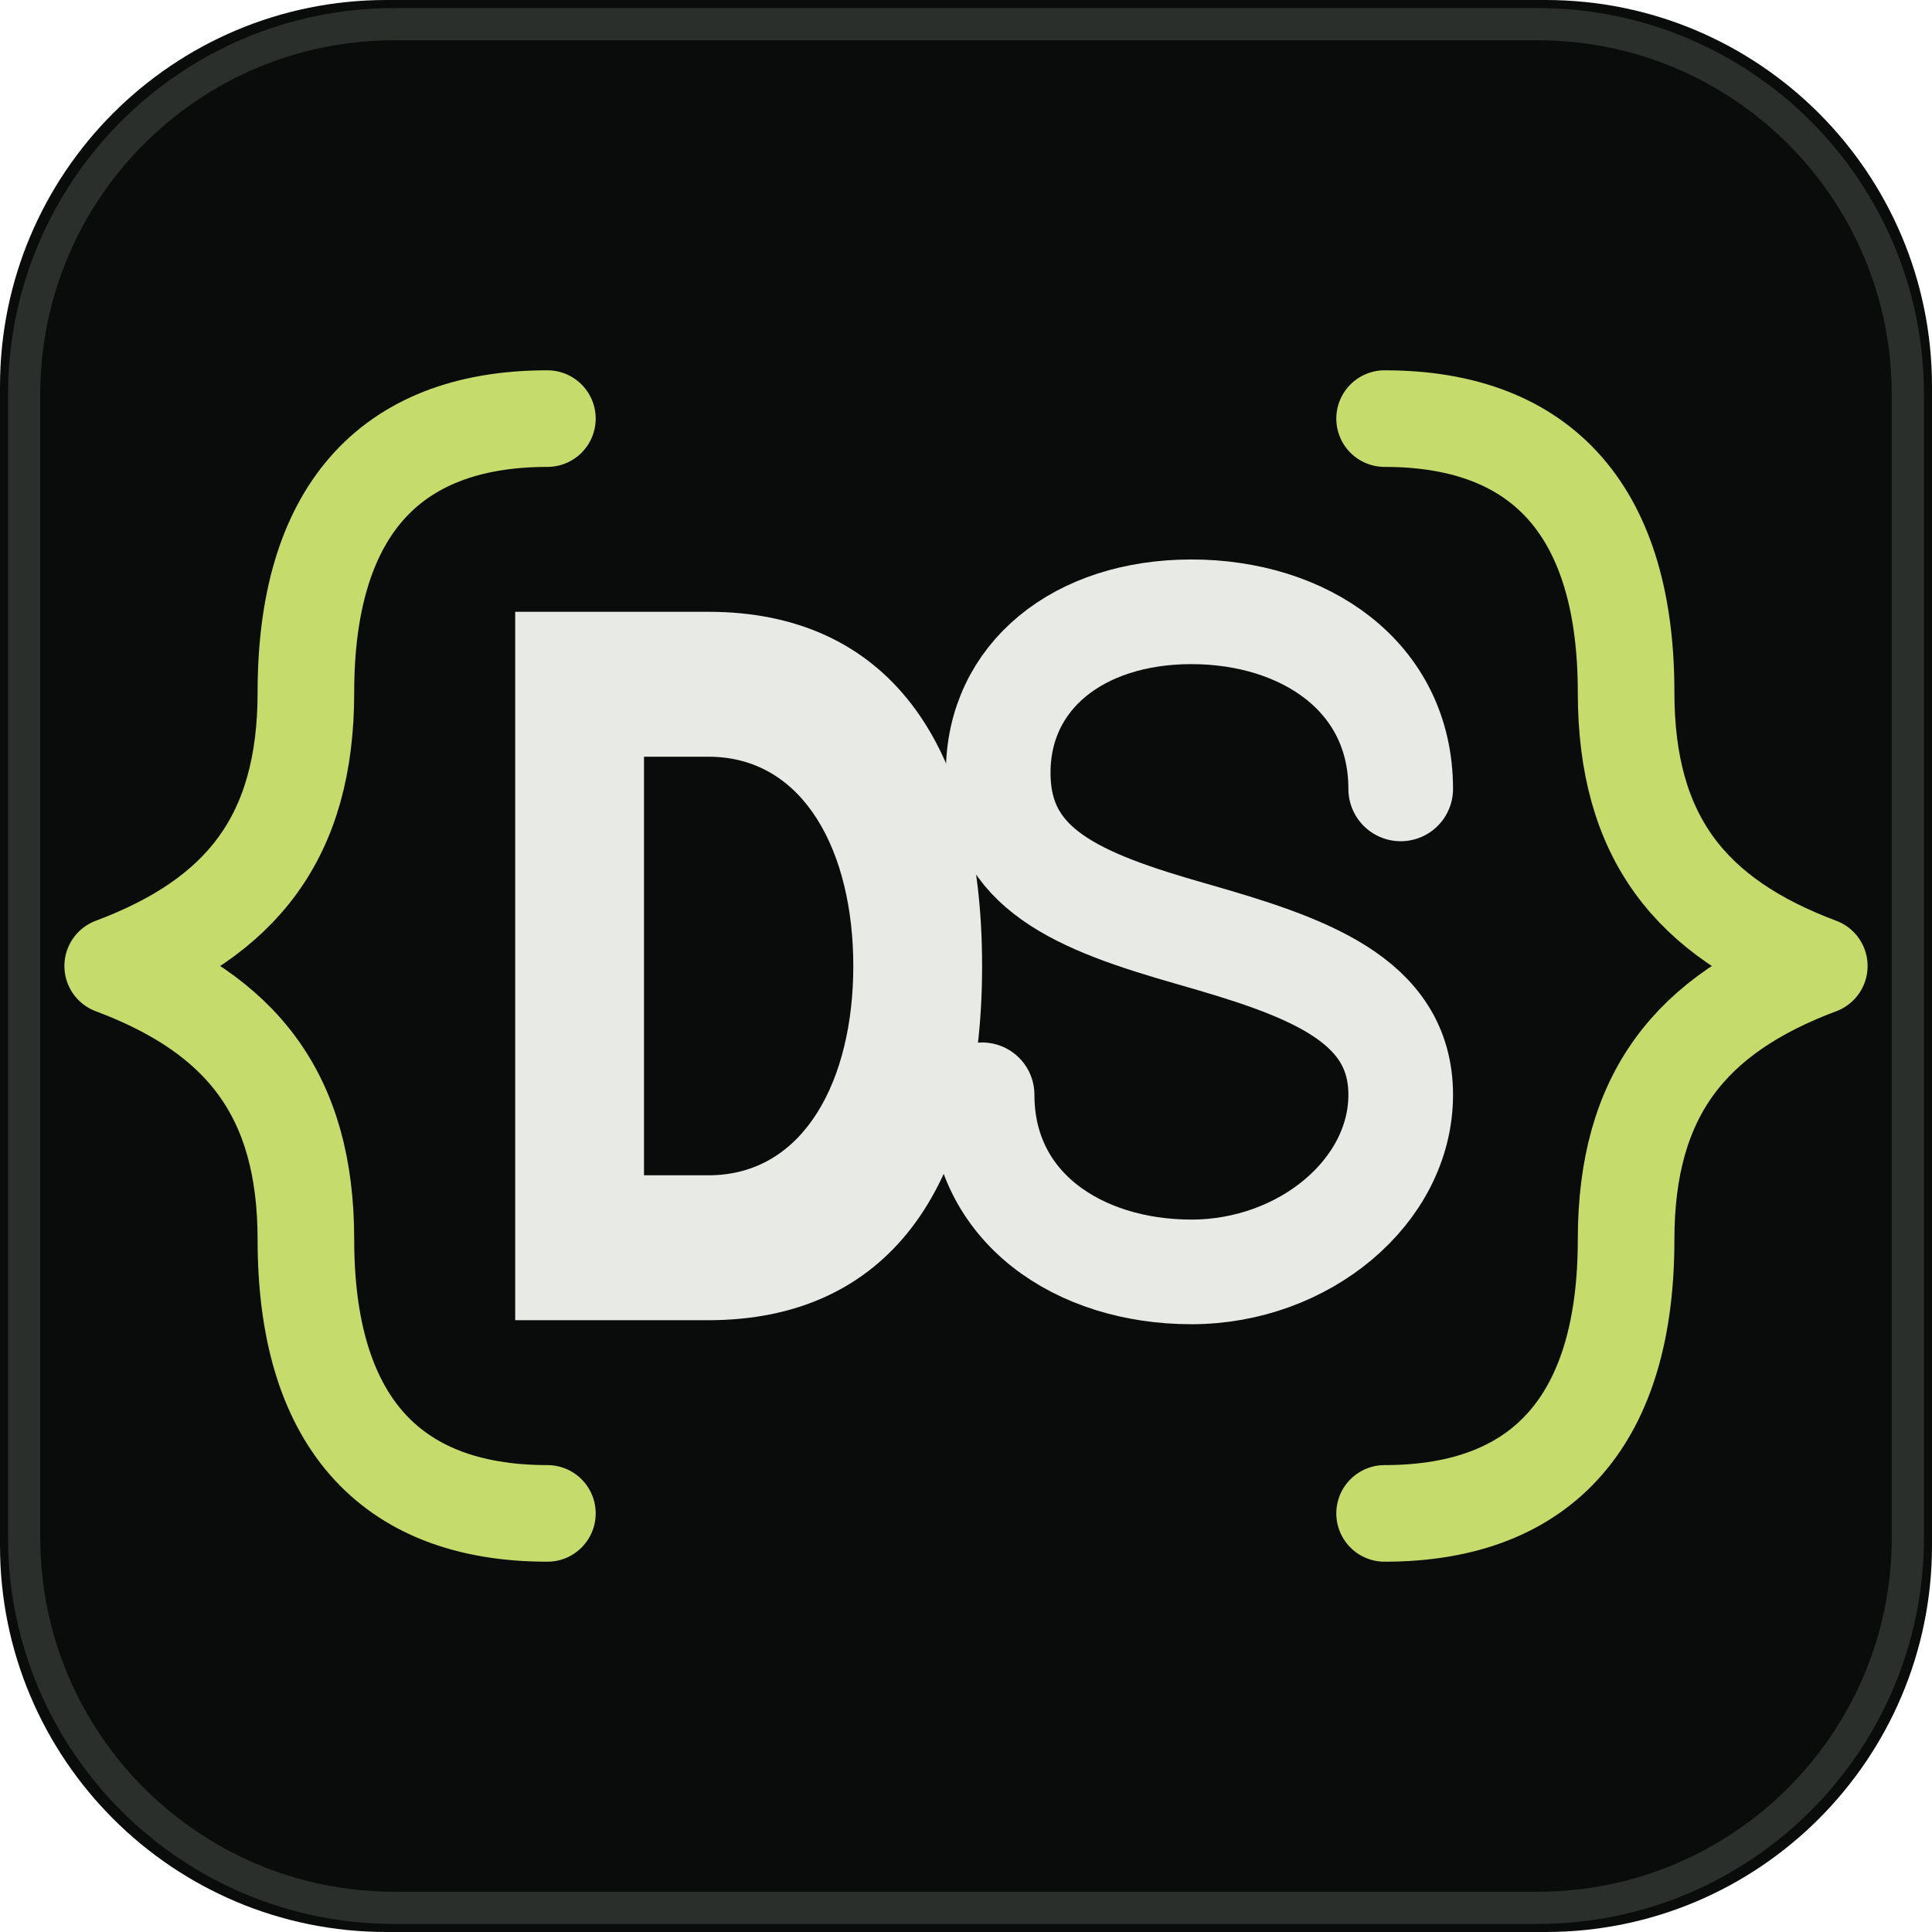
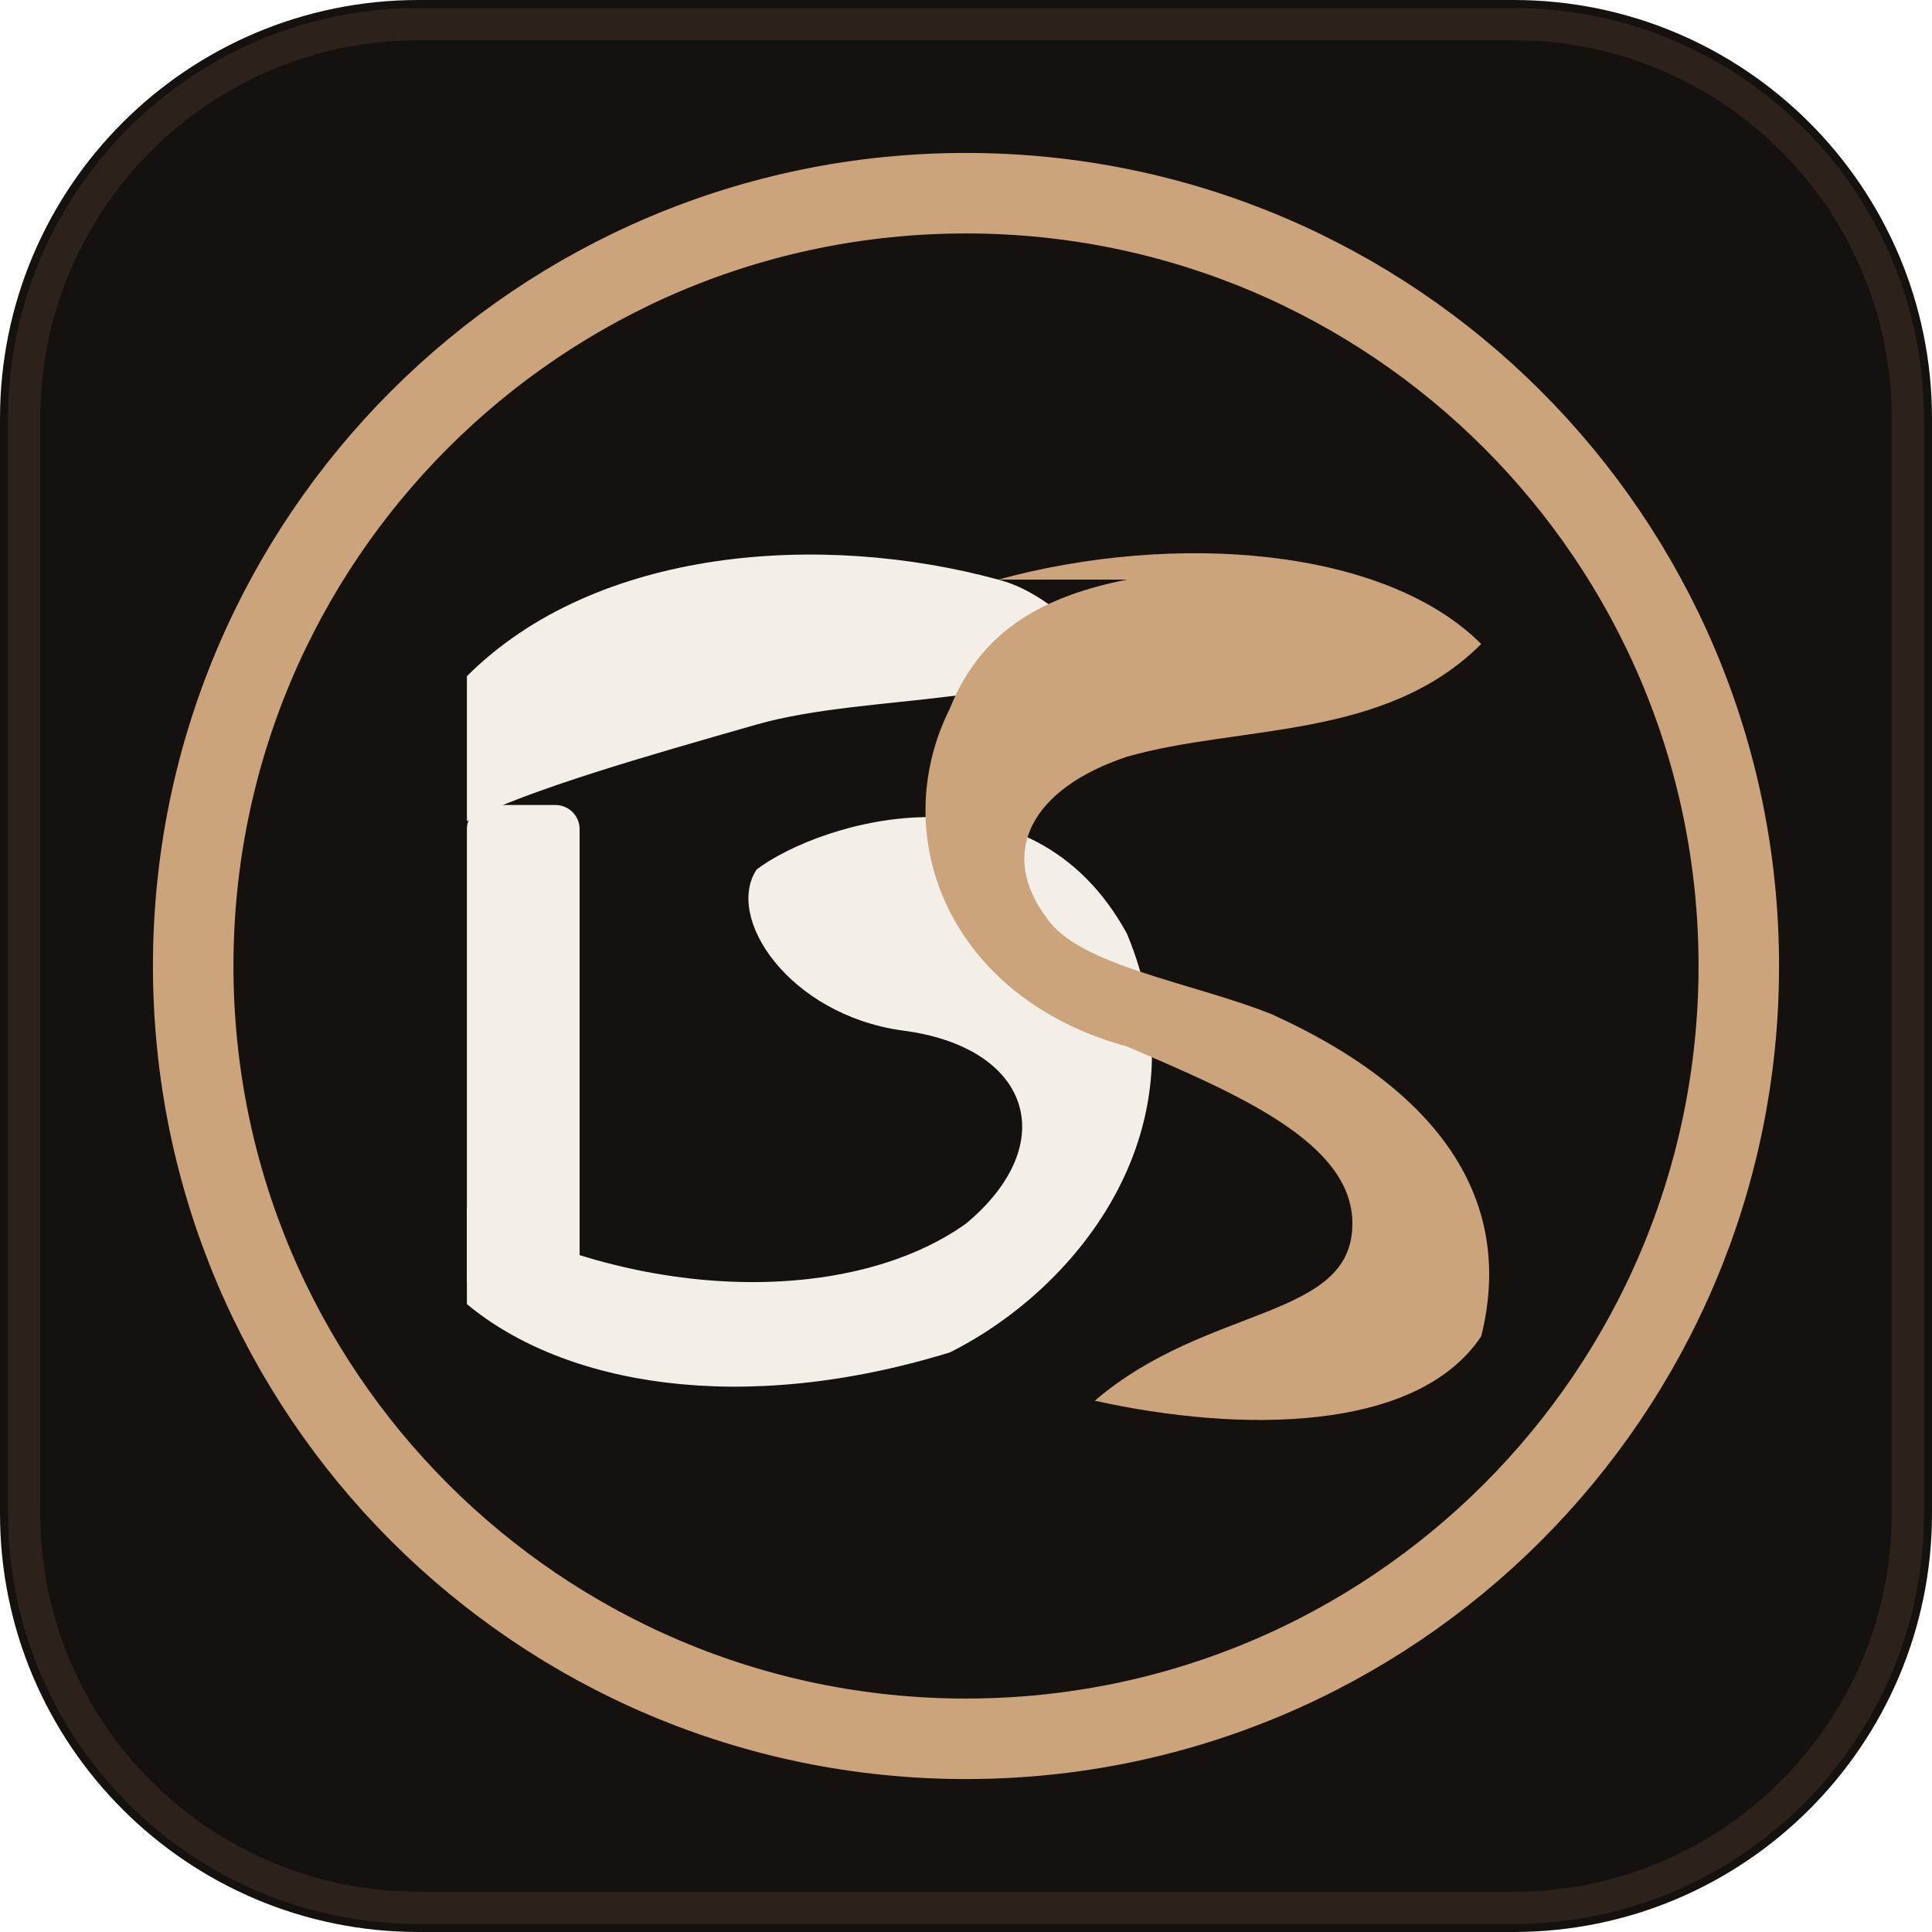
<svg xmlns="http://www.w3.org/2000/svg" viewBox="0 0 120 120">
-   <rect width="120" height="120" rx="24" fill="#0a0c0b" />
-   <rect x="1.5" y="1.5" width="117" height="117" rx="23" fill="none" stroke="#2a2f2b" stroke-width="2" />
-   <path d="M34 26 C24 26, 19 32, 19 43 C19 52, 15 57, 7 60 C15 63, 19 68, 19 77 C19 88, 24 94, 34 94" fill="none" stroke="#c5dc6d" stroke-width="6" stroke-linecap="round" stroke-linejoin="round" />
-   <path d="M86 26 C96 26, 101 32, 101 43 C101 52, 105 57, 113 60 C105 63, 101 68, 101 77 C101 88, 96 94, 86 94" fill="none" stroke="#c5dc6d" stroke-width="6" stroke-linecap="round" stroke-linejoin="round" />
-   <path fill-rule="evenodd" fill="#e8eae6" d="M32 38 L32 82 L44 82 C55 82, 61 74, 61 60 C61 46, 55 38, 44 38 Z            M40 47 L40 73 L44 73 C50 73, 53 67, 53 60 C53 53, 50 47, 44 47 Z" />
-   <path d="M87 49 C87 42, 81 38, 74 38 C67 38, 62 42, 62 48 C62 54, 67 56, 74 58 C81 60, 87 62, 87 68 C87 74, 81 79, 74 79 C67 79, 61 75, 61 68" fill="none" stroke="#e8eae6" stroke-width="6.5" stroke-linecap="round" stroke-linejoin="round" />
+   <rect width="120" height="120" rx="26" fill="#15110e" />
+   <rect x="1.5" y="1.5" width="117" height="117" rx="24.5" fill="none" stroke="#2c221b" stroke-width="2" />
+   <circle cx="60" cy="60" r="48" fill="none" stroke="#cca47c" stroke-width="5" />
+   <rect x="29" y="50" width="7" height="31" rx="1.5" fill="#f4eee9" />
+   <path d="M 29 42 C 37 34, 51 33, 62 36 C 64 36.5, 66 38, 68 40 C 65 44, 54 43, 47 45 C 40 47, 33 49, 29 51 Z" fill="#f4eee9" />
+   <path d="M 29 81 C 35 86, 46 88, 59 84 C 67 80, 75 70, 70 58 C 64 47, 51 51, 47 54 C 45 57, 49 63, 56 64 C 64 65, 66 71, 60 76 C 53 81, 40 81, 29 75 Z" fill="#f4eee9" />
+   <path d="M 62 36 C 73 33, 86 34, 92 40 C 86 46, 77 45, 70 47 C 64 49, 62 53, 65 57 C 67 60, 74 61, 79 63 C 90 68, 94 75, 92 83 C 88 89, 77 89, 68 87 C 75 81, 84 82, 84 76 C 84 71, 77 68, 70 65 C 59 62, 55 52, 59 44 C 61 39, 65 37, 70 36 Z" fill="#cca47c" />
</svg>
